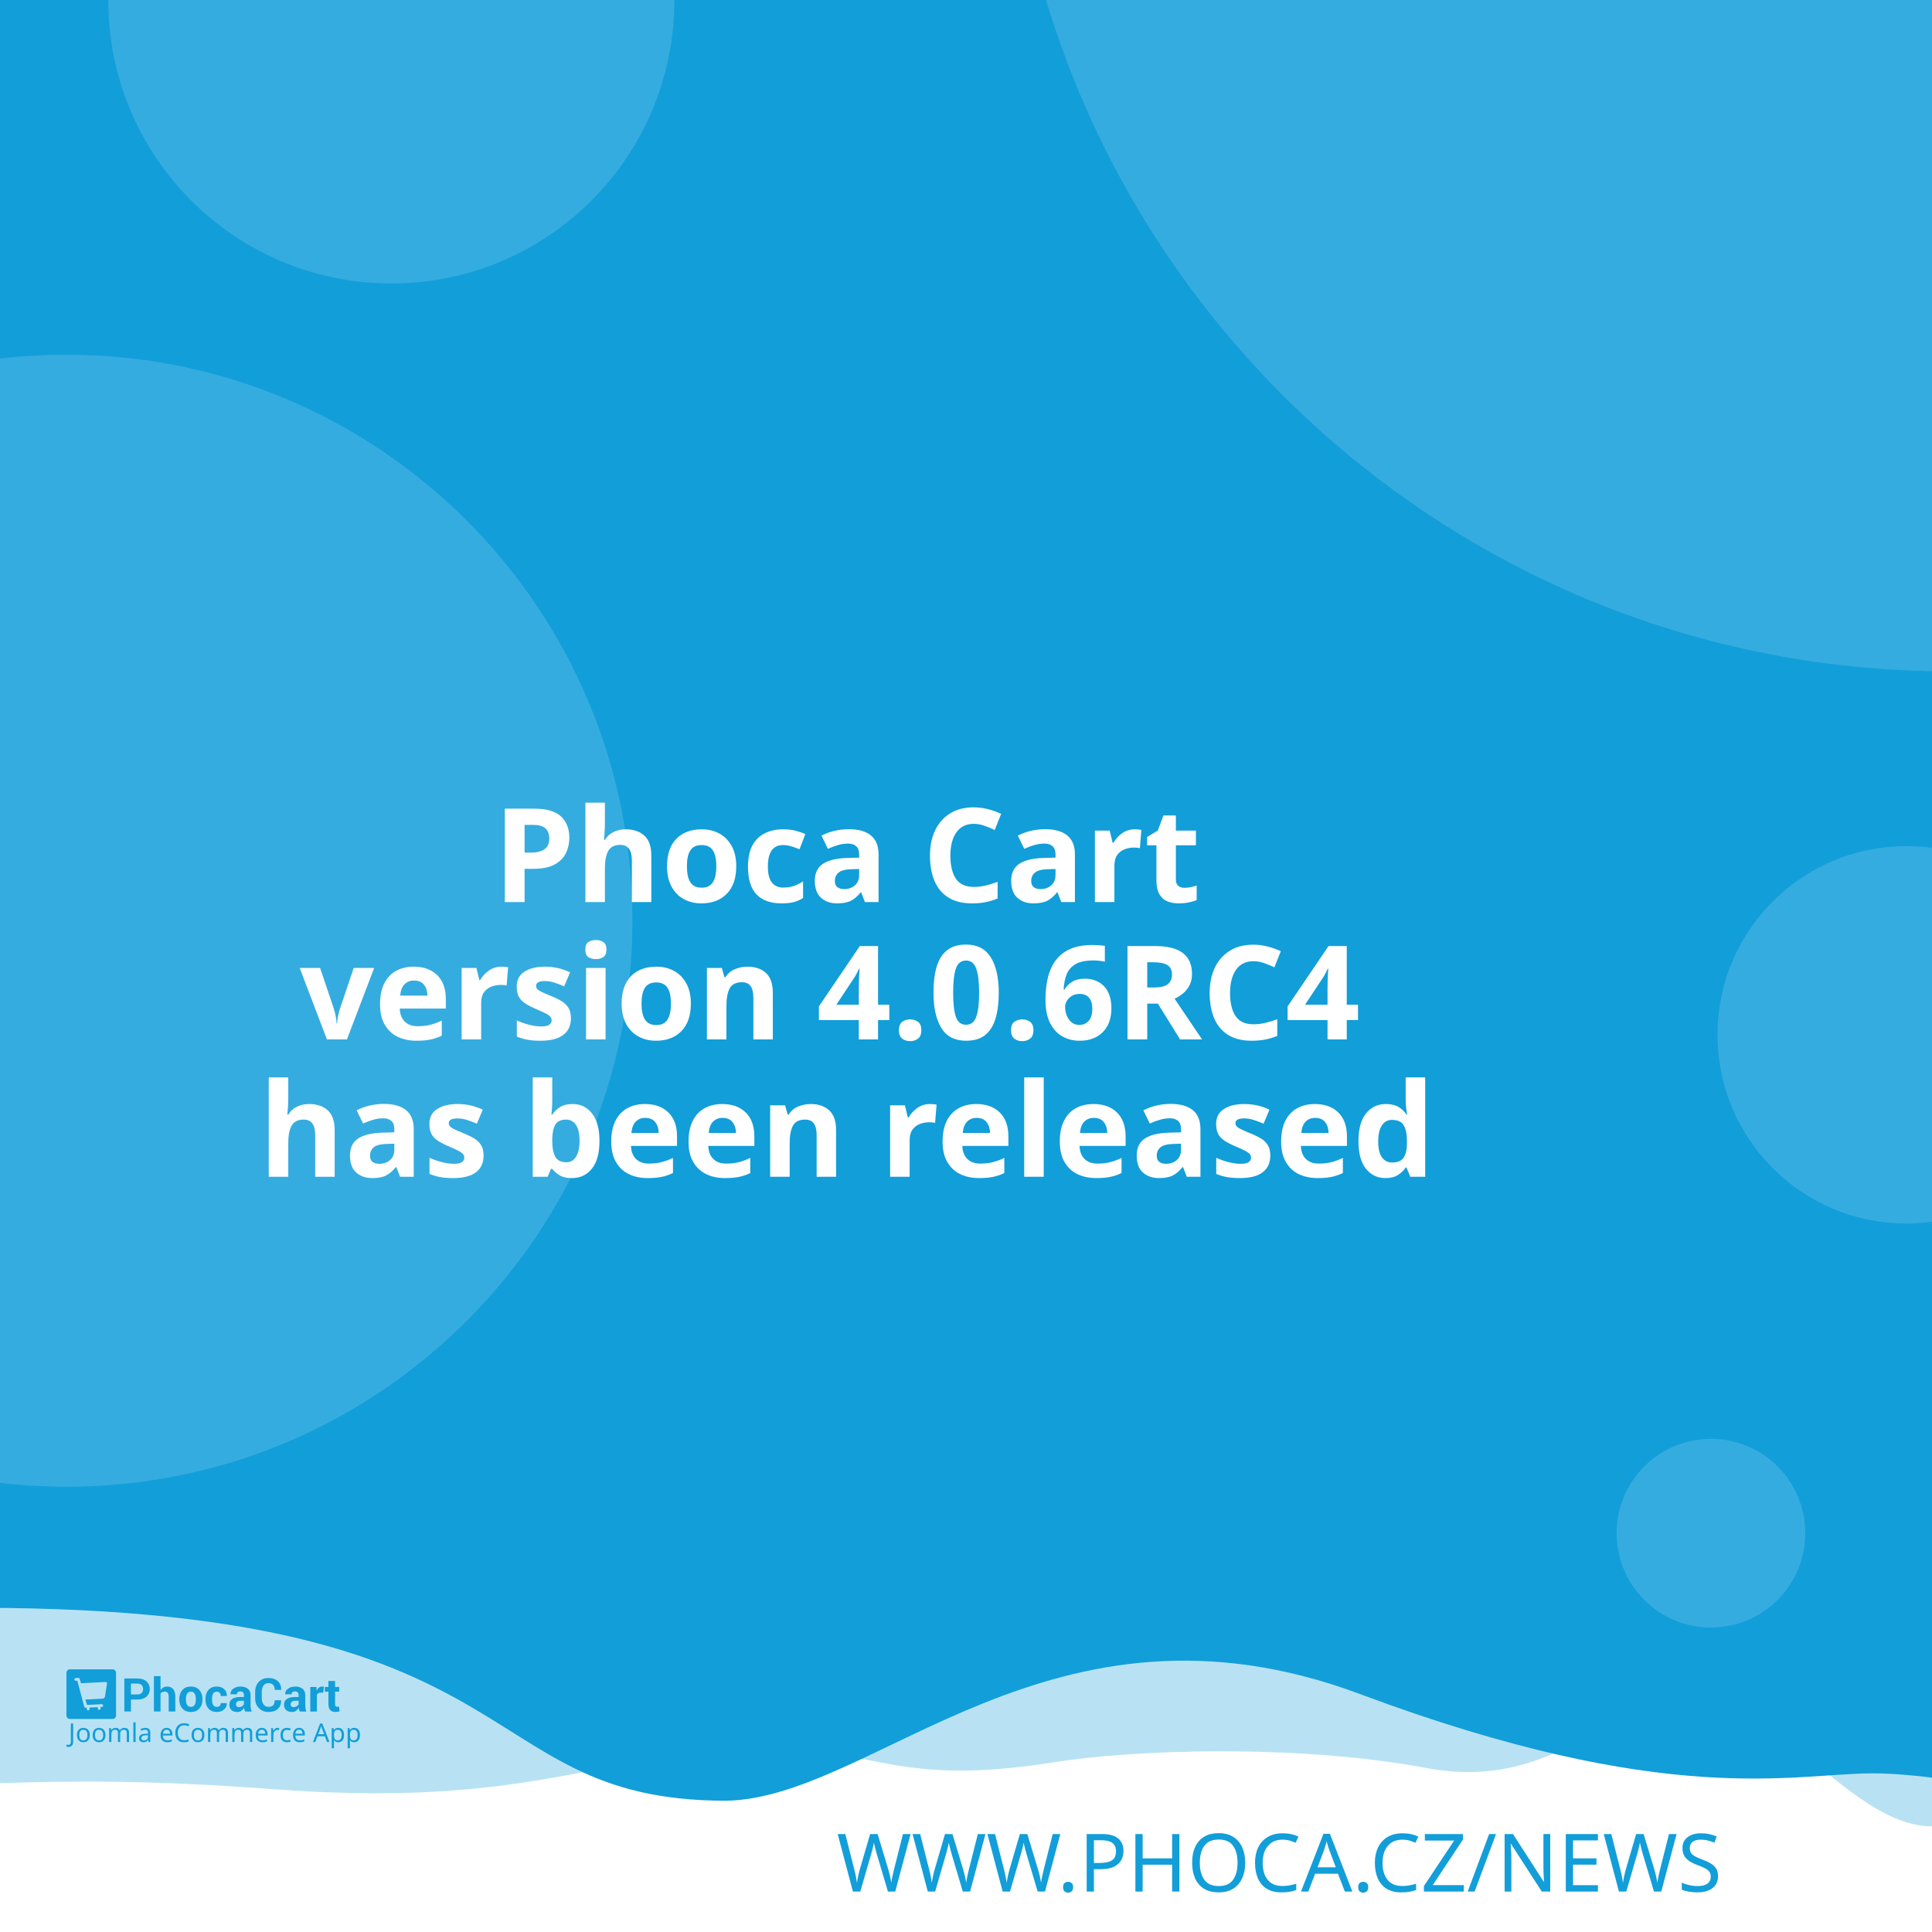
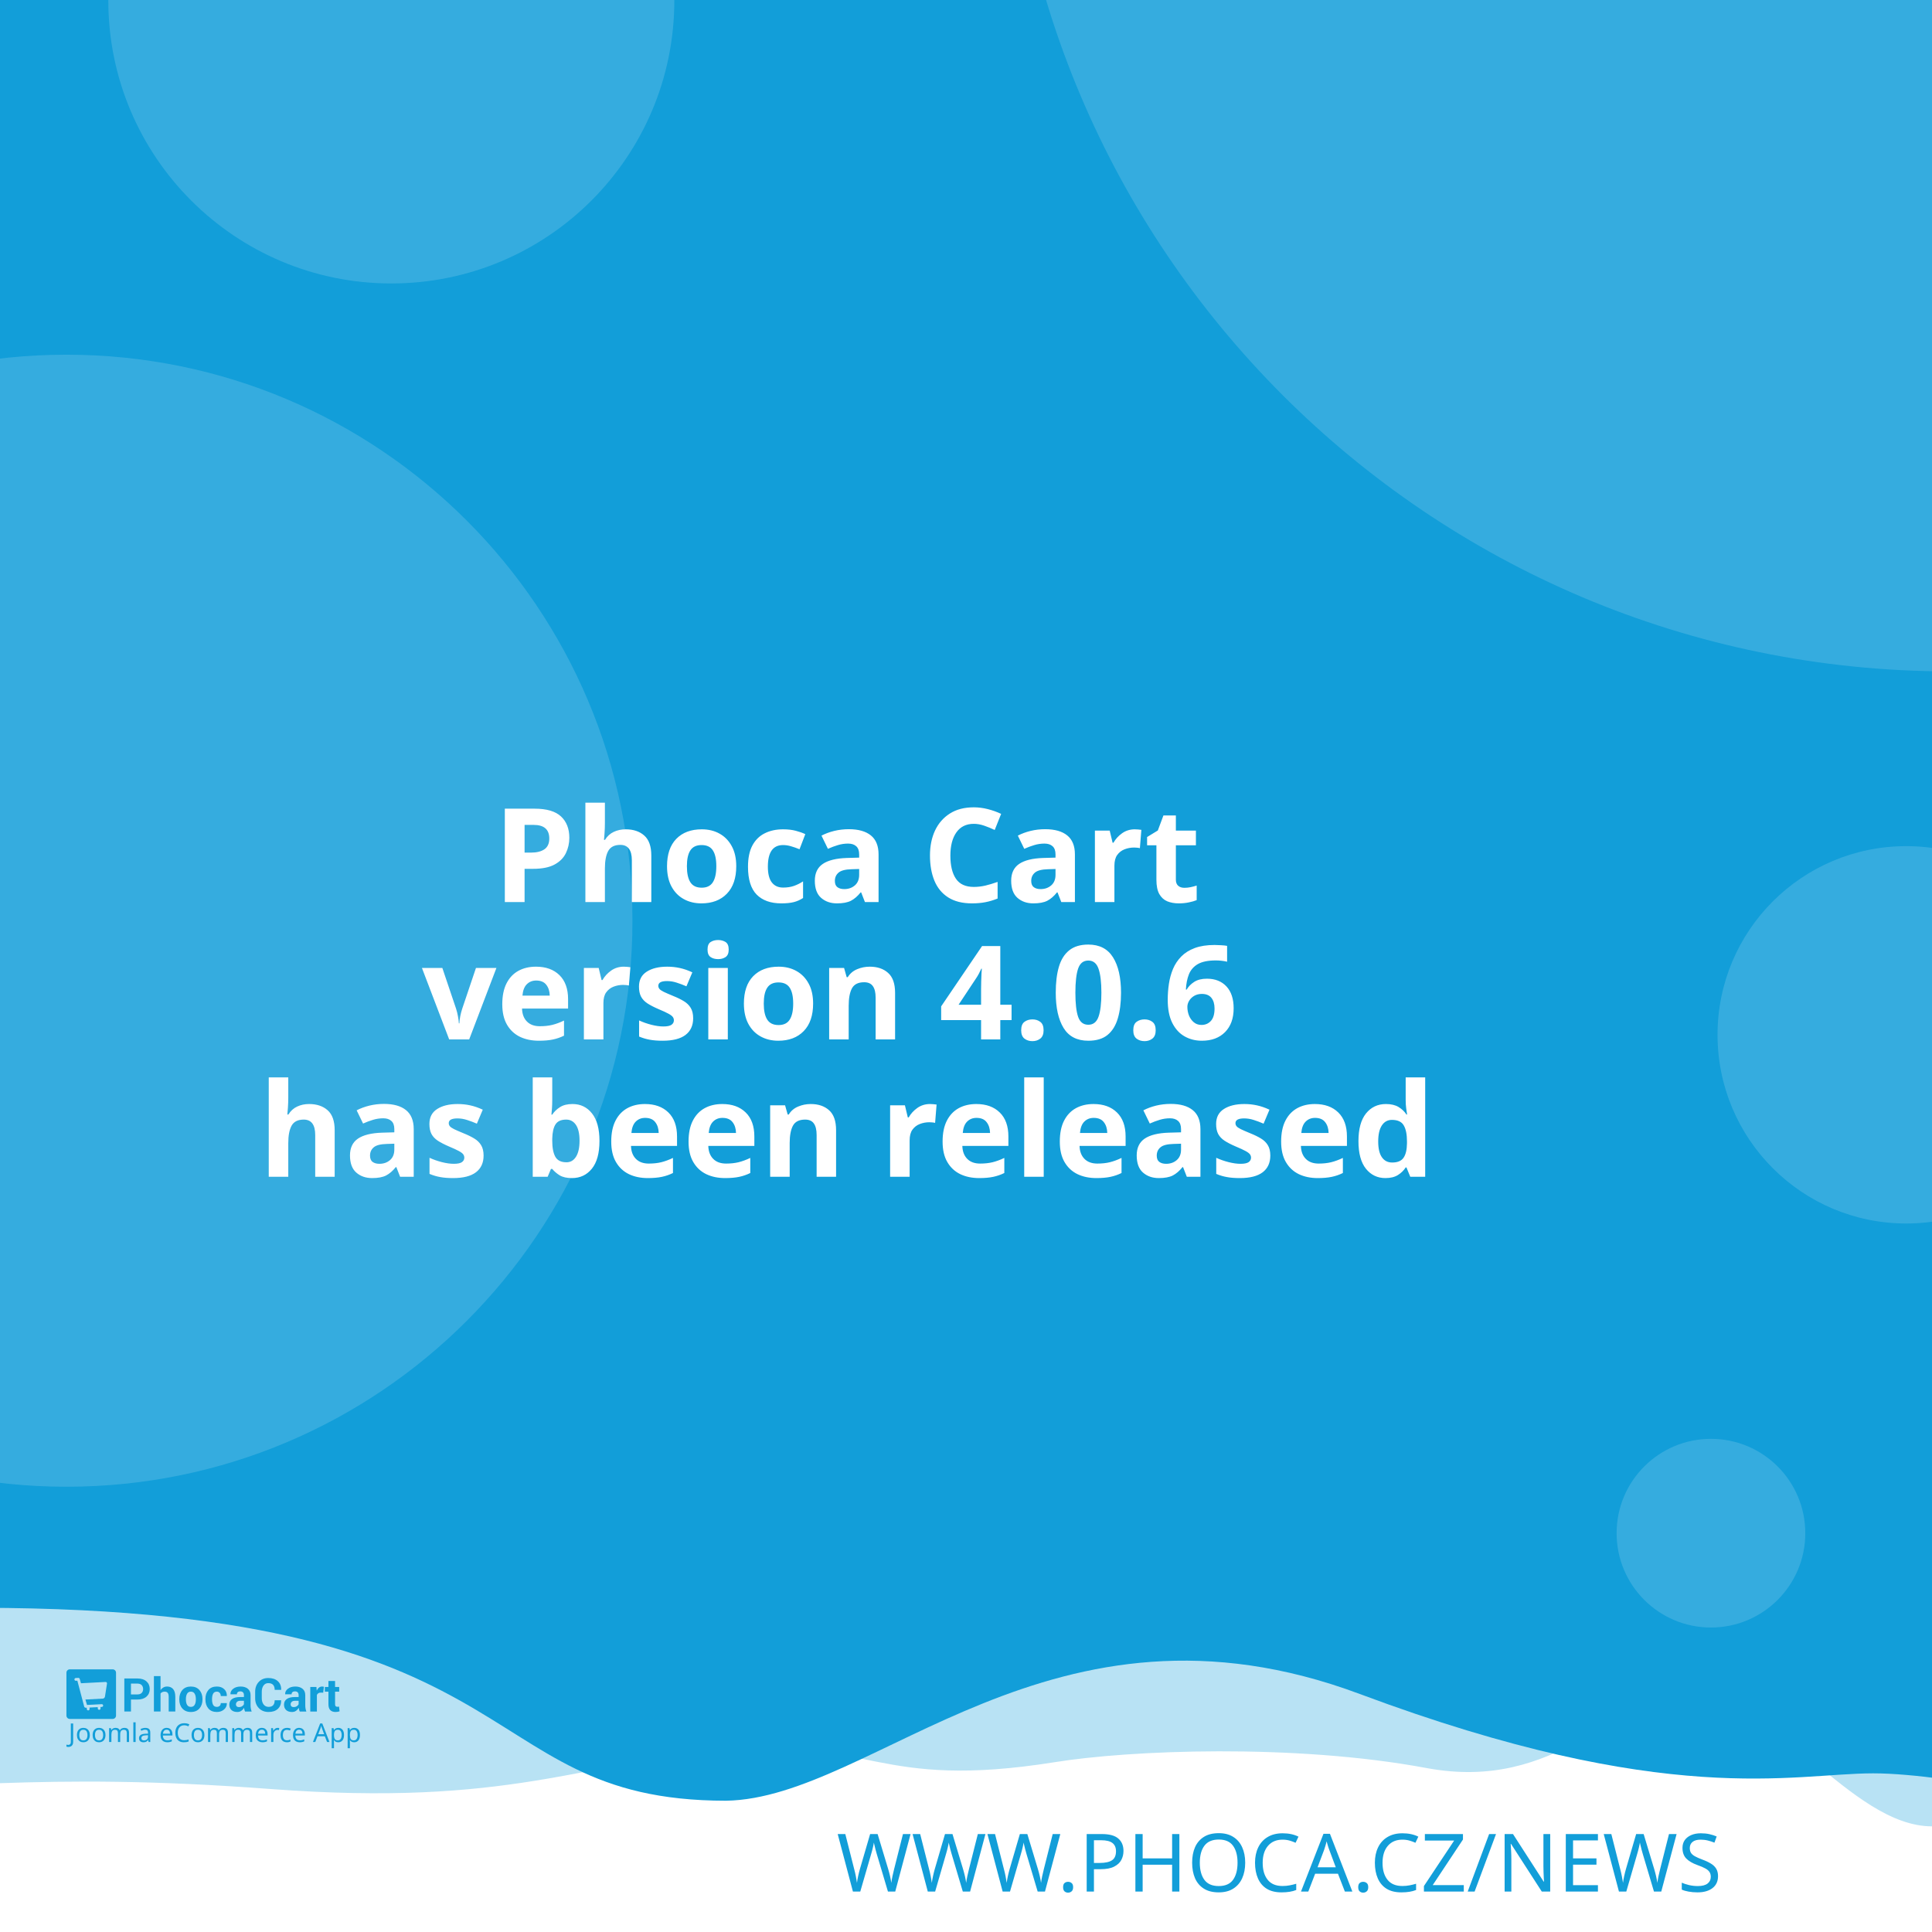
<svg xmlns="http://www.w3.org/2000/svg" width="512" height="512" viewBox="0 0 512 512" version="1.1" id="svg5">
  <defs id="defs2" />
  <g id="layer1">
    <path d="m -288.549,96.962 a 6.384,6.384 0 0 0 -6.384,6.384 v 81.087 a 6.384,6.384 0 0 0 6.384,6.384 h 81.083 a 6.384,6.384 0 0 0 6.384,-6.384 v -81.087 a 6.384,6.384 0 0 0 -6.384,-6.384 z m 16.084,16.188 c 0.591,-0.033 1.134,0.125 1.642,0.482 0.508,0.359 0.842,0.809 1.006,1.355 l 2.415,8.308 46.517,-2.44 c 0.829,-0.043 1.521,0.245 2.074,0.86 0.55,0.606 0.769,1.334 0.636,2.174 l -3.898,24.937 c -0.138,0.736 -0.57,1.497 -1.288,2.273 -0.719,0.787 -1.656,1.211 -2.797,1.272 l -32.861,1.721 3.038,10.253 27.775,-1.455 c 0.726,-0.04 1.351,0.178 1.887,0.648 0.523,0.483 0.803,1.086 0.844,1.812 0.038,0.726 -0.178,1.352 -0.648,1.887 -0.483,0.525 -1.086,0.806 -1.812,0.844 l -2.597,0.137 0.137,2.593 c 0.038,0.729 -0.178,1.356 -0.661,1.879 -0.472,0.535 -1.071,0.819 -1.8,0.856 -0.726,0.038 -1.353,-0.178 -1.879,-0.661 -0.535,-0.472 -0.814,-1.073 -0.852,-1.8 l -0.137,-2.593 -15.573,0.81 0.133,2.597 c 0.038,0.729 -0.176,1.356 -0.648,1.879 -0.483,0.535 -1.086,0.818 -1.812,0.856 -0.726,0.04 -1.352,-0.178 -1.887,-0.661 -0.525,-0.472 -0.806,-1.073 -0.844,-1.8 l -0.137,-2.597 -1.608,0.083 c -0.623,0.033 -1.193,-0.112 -1.721,-0.428 -0.515,-0.317 -0.883,-0.632 -1.11,-0.931 l -0.287,-0.507 -13.05,-49.343 -2.805,0.146 c -0.696,0.038 -1.312,-0.181 -1.858,-0.661 -0.545,-0.472 -0.835,-1.069 -0.873,-1.795 -0.038,-0.729 0.186,-1.353 0.682,-1.879 0.493,-0.535 1.083,-0.818 1.779,-0.856 z" style="fill:#ffffff;stroke-width:1;paint-order:stroke fill markers" id="path400" />
    <rect style="opacity:1;fill:#ffffff;stroke-width:5;stroke-linejoin:round;paint-order:stroke fill markers" id="rect723" width="512" height="512" x="0" y="0" />
    <path id="rect4460" style="opacity:0.3;fill:#129ed9;fill-opacity:1;stroke-width:5;stroke-linejoin:round;paint-order:stroke fill markers" d="M -256,4 H 768 v 480 c 0,0 -42.667,-10 -64,-10 -21.333,0 -42.408,10 -64,10 -21.592,0 -42.667,-10 -64,-10 -21.333,0 -42.408,10 -64,10 -21.592,0 -41.887,-34.701 -63.221,-34.701 -21.333,0 -35.645,25.795 -70.761,19.246 -35.116,-6.549 -78.862,-4.741 -98.515,-1.547 -47.289,7.533 -49.247,-6.724 -87.369,-3.311 -38.122,3.413 -56.921,15.193 -120.307,10.429 -63.387,-4.764 -84.091,0.698 -135.827,-0.116 -21.333,0 -42.408,10 -64,10 -21.592,0 -42.667,-10 -64,-10 -21.333,0 -64,10 -64,10 z" />
    <path id="rect4460-5" style="fill:#129ed9;fill-opacity:1;stroke-width:5;stroke-linejoin:round;paint-order:stroke fill markers" d="M -316,4.9999998e-7 H 708 V 480 c 0,0 -42.667,-10 -64,-10 -21.333,0 -42.408,10 -64,10 -21.592,0 -62.256,-10.048 -83.59,-10.048 -21.333,0 -54.449,9.448 -136.059,-21.03 -81.61,-30.478 -128.583,27.669 -167.971,28.291 -70.795,-0.042 -47.303,-54.288 -212.561,-50.983 C -185.439,429.534 -38.408,480 -60,480 c -21.592,0 -42.667,-10 -64,-10 -21.333,0 -42.408,10 -64,10 -21.592,0 -42.667,-10 -64,-10 -21.333,0 -64,10 -64,10 z" />
    <text xml:space="preserve" style="font-style:normal;font-weight:normal;font-size:21.333px;line-height:1.25;font-family:sans-serif;fill:#129ed9;fill-opacity:1;stroke:none" x="484.042" y="501.277" id="text2910-3-7">
      <tspan id="tspan2908-6-5" x="484.042" y="501.277" style="font-style:normal;font-variant:normal;font-weight:300;font-stretch:normal;font-size:21.333px;font-family:Montserrat;-inkscape-font-specification:'Montserrat Light';text-align:end;text-anchor:end;fill:#129ed9;fill-opacity:1">WWW.PHOCA.CZ/NEWS</tspan>
    </text>
    <text xml:space="preserve" style="font-style:normal;font-variant:normal;font-weight:600;font-stretch:normal;font-size:34.667px;line-height:1.05;font-family:Rubik;-inkscape-font-specification:'Rubik Semi-Bold';fill:#ffffff;fill-opacity:1;stroke:none" x="256" y="165" id="text11252">
      <tspan x="256" y="165" id="tspan403" style="text-align:center;text-anchor:middle" />
      <tspan x="256" y="202.659" style="font-size:34.667px;text-align:center;text-anchor:middle" id="tspan442" />
      <tspan x="256" y="239.059" style="font-size:34.667px;text-align:center;text-anchor:middle" id="tspan444">Phoca Cart</tspan>
-       <tspan x="256" y="275.459" id="tspan1992" style="font-size:34.667px;text-align:center;text-anchor:middle">version 4.0.6RC4
+       <tspan x="256" y="275.459" id="tspan1992" style="font-size:34.667px;text-align:center;text-anchor:middle">version 4.0.6
</tspan>
      <tspan x="256" y="311.859" id="tspan2906" style="font-size:34.667px;text-align:center;text-anchor:middle">has been released</tspan>
      <tspan x="256" y="348.259" id="tspan1994" style="font-size:34.667px" />
    </text>
    <circle style="opacity:0.15;fill:#ffffff;fill-opacity:1;stroke-width:5;stroke-linejoin:round;paint-order:stroke fill markers" id="path8376" cx="516.67" cy="-72.081" r="250" />
    <circle style="opacity:0.15;fill:#ffffff;fill-opacity:1;stroke-width:5;stroke-linejoin:round;paint-order:stroke fill markers" id="path8376-9" cx="17.604" cy="244" r="150" />
    <circle style="opacity:0.15;fill:#ffffff;fill-opacity:1;stroke-width:5;stroke-linejoin:round;paint-order:stroke fill markers" id="path8376-6" cx="103.704" cy="0.117" r="75" />
    <circle style="opacity:0.15;fill:#ffffff;fill-opacity:1;stroke-width:5;stroke-linejoin:round;paint-order:stroke fill markers" id="path8376-6-2" cx="505.168" cy="274.238" r="50" />
    <g id="g8950" transform="matrix(0.298069,0,0,0.298069,107.3348,335.2596)" style="fill:#129ed9;fill-opacity:1;stroke-width:3.355">
      <g id="g895" transform="translate(-301.0409,359.4151)" style="fill:#129ed9;fill-opacity:1;stroke-width:3.355">
        <g transform="matrix(1.3333,0,0,-1.3333,-75.59,850.15)" fill="#ffffff" image-rendering="optimizeQuality" id="g280" style="clip-rule:evenodd;fill:#129ed9;fill-opacity:1;stroke-width:8.934;shape-rendering:geometricPrecision">
          <path d="m 99.728,617.49 v -7.994 h -4.423 v 22.031 h 8.784 c 2.532,0 4.527,-0.646 5.979,-1.937 1.452,-1.291 2.181,-2.99 2.181,-5.097 0,-2.107 -0.729,-3.801 -2.181,-5.082 -1.452,-1.281 -3.446,-1.921 -5.979,-1.921 z m 0,3.408 h 4.361 c 1.23,0 2.165,0.336 2.801,1.002 0.635,0.671 0.951,1.523 0.951,2.561 0,1.059 -0.315,1.932 -0.946,2.623 -0.63,0.687 -1.566,1.033 -2.806,1.033 H 99.728 Z" id="path262" style="fill:#129ed9;fill-opacity:1;stroke-width:3.355" />
          <path d="m 119.45,623.79 c 0.517,0.749 1.147,1.327 1.891,1.746 0.749,0.418 1.576,0.63 2.485,0.63 1.705,0 3.043,-0.568 4.02,-1.704 0.971,-1.131 1.457,-2.887 1.457,-5.252 v -9.714 h -4.418 v 9.76 c 0,1.276 -0.227,2.174 -0.677,2.706 -0.445,0.532 -1.116,0.795 -2.005,0.795 -0.605,0 -1.137,-0.108 -1.602,-0.325 -0.465,-0.217 -0.847,-0.522 -1.152,-0.919 v -12.017 h -4.418 v 23.611 h 4.418 z" id="path264" style="fill:#129ed9;fill-opacity:1;stroke-width:3.355" />
          <path d="m 131.96,617.83 c 0,2.438 0.682,4.436 2.046,5.996 1.359,1.554 3.25,2.334 5.663,2.334 2.418,0 4.315,-0.774 5.689,-2.329 1.375,-1.549 2.062,-3.553 2.062,-6.001 v -0.32 c 0,-2.458 -0.687,-4.462 -2.051,-6.011 -1.369,-1.544 -3.261,-2.319 -5.674,-2.319 -2.418,0 -4.315,0.775 -5.684,2.319 -1.364,1.549 -2.051,3.553 -2.051,6.011 z m 4.408,-0.31 c 0,-1.487 0.264,-2.68 0.785,-3.584 0.527,-0.899 1.375,-1.348 2.542,-1.348 1.142,0 1.979,0.454 2.506,1.358 0.532,0.904 0.796,2.097 0.796,3.574 v 0.315 c 0,1.446 -0.269,2.629 -0.801,3.542 -0.537,0.914 -1.38,1.374 -2.527,1.374 -1.142,0 -1.979,-0.46 -2.506,-1.379 -0.532,-0.919 -0.796,-2.102 -0.796,-3.537 z" id="path266" style="fill:#129ed9;fill-opacity:1;stroke-width:3.355" />
          <path d="m 157.01,612.59 c 0.79,0 1.421,0.227 1.891,0.682 0.475,0.454 0.713,1.064 0.713,1.828 h 4.015 l 0.041,-0.093 c 0.041,-1.653 -0.579,-3.037 -1.871,-4.152 -1.287,-1.116 -2.883,-1.673 -4.79,-1.673 -2.439,0 -4.325,0.769 -5.648,2.314 -1.318,1.544 -1.979,3.522 -1.979,5.944 v 0.449 c 0,2.412 0.656,4.395 1.974,5.944 1.317,1.554 3.198,2.329 5.638,2.329 2.02,0 3.648,-0.573 4.883,-1.725 1.235,-1.151 1.835,-2.664 1.793,-4.539 l -0.031,-0.088 h -4.026 c 0,0.842 -0.233,1.544 -0.698,2.107 -0.46,0.558 -1.101,0.837 -1.922,0.837 -1.168,0 -1.995,-0.454 -2.475,-1.358 -0.476,-0.904 -0.718,-2.071 -0.718,-3.496 v -0.454 c 0,-1.456 0.243,-2.628 0.718,-3.522 0.48,-0.888 1.312,-1.332 2.491,-1.332" id="path268" style="fill:#129ed9;fill-opacity:1;stroke-width:3.355" />
          <path d="m 175.8,609.49 c -0.165,0.372 -0.305,0.764 -0.419,1.183 -0.119,0.413 -0.202,0.837 -0.248,1.27 -0.455,-0.8 -1.054,-1.456 -1.798,-1.978 -0.739,-0.521 -1.628,-0.785 -2.656,-0.785 -1.715,0 -3.038,0.439 -3.963,1.322 -0.93,0.883 -1.395,2.086 -1.395,3.604 0,1.606 0.62,2.845 1.855,3.729 1.235,0.883 3.038,1.322 5.41,1.322 h 2.47 v 1.301 c 0,0.785 -0.207,1.394 -0.62,1.828 -0.413,0.434 -1.023,0.651 -1.834,0.651 -0.713,0 -1.266,-0.175 -1.653,-0.522 -0.393,-0.346 -0.584,-0.826 -0.584,-1.446 l -4.268,0.016 -0.016,0.093 c -0.072,1.379 0.527,2.572 1.798,3.579 1.271,1.002 2.946,1.503 5.013,1.503 1.958,0 3.545,-0.496 4.769,-1.492 1.22,-0.992 1.829,-2.406 1.829,-4.24 v -6.76 c 0,-0.769 0.062,-1.492 0.176,-2.164 0.119,-0.676 0.299,-1.348 0.553,-2.014 z m -4.046,2.943 c 0.78,0 1.468,0.191 2.077,0.574 0.605,0.382 1.013,0.826 1.225,1.332 v 2.308 h -2.47 c -0.935,0 -1.648,-0.232 -2.134,-0.702 -0.481,-0.47 -0.724,-1.033 -0.724,-1.699 0,-0.542 0.181,-0.981 0.542,-1.312 0.367,-0.336 0.858,-0.501 1.483,-0.501" id="path270" style="fill:#129ed9;fill-opacity:1;stroke-width:3.355" />
          <path d="m 199.84,617.01 0.031,-0.088 c 0.041,-2.37 -0.682,-4.25 -2.17,-5.645 -1.488,-1.394 -3.555,-2.091 -6.201,-2.091 -2.656,0 -4.811,0.852 -6.464,2.556 -1.653,1.704 -2.486,3.894 -2.486,6.579 v 4.369 c 0,2.67 0.812,4.86 2.424,6.574 1.617,1.715 3.715,2.572 6.299,2.572 2.723,0 4.852,-0.697 6.386,-2.097 1.535,-1.399 2.284,-3.305 2.243,-5.717 l -0.031,-0.088 h -4.299 c 0,1.451 -0.346,2.561 -1.044,3.336 -0.698,0.769 -1.783,1.157 -3.255,1.157 -1.323,0 -2.372,-0.537 -3.147,-1.606 -0.78,-1.074 -1.168,-2.438 -1.168,-4.1 v -4.39 c 0,-1.683 0.408,-3.057 1.225,-4.131 0.822,-1.069 1.922,-1.606 3.317,-1.606 1.38,0 2.403,0.372 3.064,1.11 0.661,0.744 0.992,1.844 0.992,3.305 z" id="path272" style="fill:#129ed9;fill-opacity:1;stroke-width:3.355" />
          <path d="m 212.27,609.49 c -0.165,0.372 -0.305,0.764 -0.419,1.183 -0.119,0.413 -0.202,0.837 -0.248,1.27 -0.455,-0.8 -1.054,-1.456 -1.798,-1.978 -0.739,-0.521 -1.628,-0.785 -2.656,-0.785 -1.716,0 -3.038,0.439 -3.963,1.322 -0.93,0.883 -1.395,2.086 -1.395,3.604 0,1.606 0.62,2.845 1.855,3.729 1.235,0.883 3.039,1.322 5.41,1.322 h 2.47 v 1.301 c 0,0.785 -0.207,1.394 -0.62,1.828 -0.413,0.434 -1.023,0.651 -1.834,0.651 -0.713,0 -1.266,-0.175 -1.654,-0.522 -0.393,-0.346 -0.584,-0.826 -0.584,-1.446 l -4.268,0.016 -0.016,0.093 c -0.072,1.379 0.527,2.572 1.798,3.579 1.271,1.002 2.945,1.503 5.013,1.503 1.958,0 3.545,-0.496 4.769,-1.492 1.22,-0.992 1.829,-2.406 1.829,-4.24 v -6.76 c 0,-0.769 0.062,-1.492 0.176,-2.164 0.119,-0.676 0.3,-1.348 0.553,-2.014 z m -4.046,2.943 c 0.78,0 1.468,0.191 2.077,0.574 0.605,0.382 1.013,0.826 1.224,1.332 v 2.308 h -2.47 c -0.935,0 -1.649,-0.232 -2.134,-0.702 -0.481,-0.47 -0.723,-1.033 -0.723,-1.699 0,-0.542 0.181,-0.981 0.542,-1.312 0.367,-0.336 0.858,-0.501 1.483,-0.501" id="path274" style="fill:#129ed9;fill-opacity:1;stroke-width:3.355" />
          <path d="m 227.92,622.06 -1.617,0.046 c -0.656,0 -1.199,-0.134 -1.623,-0.408 -0.423,-0.274 -0.744,-0.656 -0.966,-1.152 v -11.052 h -4.408 v 16.36 h 4.103 l 0.196,-2.422 c 0.382,0.857 0.883,1.528 1.494,2.009 0.61,0.48 1.312,0.723 2.108,0.723 0.223,0 0.429,-0.015 0.615,-0.052 0.186,-0.036 0.377,-0.077 0.568,-0.129 z" id="path276" style="fill:#129ed9;fill-opacity:1;stroke-width:3.355" />
          <path d="m 235.83,629.86 v -4.007 h 2.754 v -3.099 H 235.83 v -8.33 c 0,-0.635 0.129,-1.09 0.393,-1.363 0.263,-0.274 0.615,-0.408 1.059,-0.408 0.232,0 0.434,0.01 0.599,0.036 0.166,0.026 0.362,0.072 0.579,0.129 l 0.383,-3.181 c -0.445,-0.155 -0.878,-0.268 -1.302,-0.341 -0.424,-0.078 -0.884,-0.114 -1.38,-0.114 -1.524,0 -2.697,0.418 -3.519,1.255 -0.822,0.837 -1.235,2.159 -1.235,3.977 v 8.34 h -2.392 v 3.099 h 2.392 v 4.007 z" id="path278" style="fill:#129ed9;fill-opacity:1;stroke-width:3.355" />
        </g>
        <g fill="#ffffff" fill-rule="evenodd" image-rendering="optimizeQuality" stroke-width="1.934" aria-label="Joomla eCommerce App" id="g318" style="clip-rule:evenodd;fill:#129ed9;fill-opacity:1;shape-rendering:geometricPrecision">
          <path d="M 1.704,69 Q 1.151,69 0.736,68.908 0.321,68.839 -0.002,68.7 v -1.752 q 0.369,0.092 0.784,0.161 0.415,0.069 0.876,0.069 0.576,0 1.083,-0.231 0.53,-0.231 0.853,-0.807 0.323,-0.576 0.323,-1.614 v -16.368 h 2.075 v 16.206 q 0,2.374 -1.176,3.504 -1.176,1.13 -3.112,1.13 z" id="path282" style="fill:#129ed9;fill-opacity:1;stroke-width:1.934" />
          <path d="m 20.792,58.419 q 0,3.066 -1.568,4.749 -1.545,1.683 -4.196,1.683 -1.637,0 -2.928,-0.738 -1.268,-0.761 -2.006,-2.19 -0.738,-1.452 -0.738,-3.504 0,-3.066 1.545,-4.726 1.545,-1.66 4.196,-1.66 1.683,0 2.951,0.761 1.291,0.738 2.006,2.167 0.738,1.406 0.738,3.458 z m -9.336,0 q 0,2.19 0.853,3.481 0.876,1.268 2.766,1.268 1.867,0 2.743,-1.268 0.876,-1.291 0.876,-3.481 0,-2.19 -0.876,-3.435 -0.876,-1.245 -2.766,-1.245 -1.89,0 -2.743,1.245 -0.853,1.245 -0.853,3.435 z" id="path284" style="fill:#129ed9;fill-opacity:1;stroke-width:1.934" />
          <path d="m 34.739,58.419 q 0,3.066 -1.568,4.749 -1.545,1.683 -4.196,1.683 -1.637,0 -2.928,-0.738 -1.268,-0.761 -2.006,-2.19 -0.738,-1.452 -0.738,-3.504 0,-3.066 1.545,-4.726 1.545,-1.66 4.196,-1.66 1.683,0 2.951,0.761 1.291,0.738 2.006,2.167 0.738,1.406 0.738,3.458 z m -9.336,0 q 0,2.19 0.853,3.481 0.876,1.268 2.766,1.268 1.867,0 2.743,-1.268 0.876,-1.291 0.876,-3.481 0,-2.19 -0.876,-3.435 -0.876,-1.245 -2.766,-1.245 -1.89,0 -2.743,1.245 -0.853,1.245 -0.853,3.435 z" id="path286" style="fill:#129ed9;fill-opacity:1;stroke-width:1.934" />
          <path d="m 51.499,52.033 q 2.098,0 3.135,1.083 1.037,1.06 1.037,3.458 V 64.62 H 53.666 v -7.953 q 0,-2.928 -2.513,-2.928 -1.798,0 -2.582,1.037 -0.761,1.037 -0.761,3.02 V 64.62 h -2.006 v -7.953 q 0,-2.928 -2.536,-2.928 -1.867,0 -2.582,1.153 -0.715,1.153 -0.715,3.32 v 6.409 h -2.029 v -12.356 h 1.637 l 0.3,1.683 h 0.115 q 0.576,-0.968 1.545,-1.429 0.991,-0.484 2.098,-0.484 2.905,0 3.781,2.075 h 0.115 q 0.622,-1.06 1.683,-1.568 1.083,-0.507 2.282,-0.507 z" id="path288" style="fill:#129ed9;fill-opacity:1;stroke-width:1.934" />
          <path d="M 61.527,64.62 H 59.498 V 47.1 h 2.029 z" id="path290" style="fill:#129ed9;fill-opacity:1;stroke-width:1.934" />
          <path d="m 70.126,52.056 q 2.259,0 3.343,0.991 1.083,0.991 1.083,3.158 v 8.414 h -1.475 l -0.392,-1.752 h -0.092 q -0.807,1.014 -1.706,1.498 -0.876,0.484 -2.444,0.484 -1.683,0 -2.789,-0.876 -1.107,-0.899 -1.107,-2.789 0,-1.844 1.452,-2.836 1.452,-1.014 4.472,-1.107 l 2.098,-0.069 v -0.738 q 0,-1.545 -0.669,-2.144 -0.669,-0.599 -1.89,-0.599 -0.968,0 -1.844,0.3 -0.876,0.277 -1.637,0.645 l -0.622,-1.522 q 0.807,-0.438 1.913,-0.738 1.107,-0.323 2.305,-0.323 z m 0.599,6.593 q -2.305,0.092 -3.204,0.738 -0.876,0.645 -0.876,1.821 0,1.037 0.622,1.522 0.645,0.484 1.637,0.484 1.568,0 2.605,-0.853 1.037,-0.876 1.037,-2.674 v -1.107 z" id="path292" style="fill:#129ed9;fill-opacity:1;stroke-width:1.934" />
          <path d="m 89.144,52.033 q 1.591,0 2.72,0.692 1.153,0.692 1.752,1.96 0.622,1.245 0.622,2.928 v 1.222 h -8.46 q 0.046,2.098 1.06,3.204 1.037,1.083 2.882,1.083 1.176,0 2.075,-0.207 0.922,-0.231 1.89,-0.645 v 1.775 q -0.945,0.415 -1.867,0.599 -0.922,0.207 -2.19,0.207 -1.752,0 -3.112,-0.715 -1.337,-0.715 -2.098,-2.121 -0.738,-1.429 -0.738,-3.481 0,-2.029 0.669,-3.481 0.692,-1.452 1.913,-2.236 1.245,-0.784 2.882,-0.784 z m -0.023,1.66 q -1.452,0 -2.305,0.945 -0.83,0.922 -0.991,2.582 h 6.293 q -0.023,-1.568 -0.738,-2.536 -0.715,-0.991 -2.259,-0.991 z" id="path294" style="fill:#129ed9;fill-opacity:1;stroke-width:1.934" />
          <path d="m 104.71,49.751 q -2.651,0 -4.173,1.775 -1.522,1.775 -1.522,4.864 0,3.066 1.406,4.864 1.429,1.775 4.265,1.775 1.083,0 2.052,-0.184 0.968,-0.184 1.89,-0.461 v 1.798 q -0.922,0.346 -1.913,0.507 -0.968,0.161 -2.328,0.161 -2.513,0 -4.196,-1.037 -1.683,-1.037 -2.536,-2.951 -0.83,-1.913 -0.83,-4.495 0,-2.49 0.899,-4.38 0.922,-1.913 2.697,-2.974 1.775,-1.083 4.311,-1.083 2.605,0 4.541,0.968 l -0.83,1.752 q -0.761,-0.346 -1.706,-0.622 -0.922,-0.277 -2.029,-0.277 z" id="path296" style="fill:#129ed9;fill-opacity:1;stroke-width:1.934" />
          <path d="m 122.69,58.419 q 0,3.066 -1.568,4.749 -1.545,1.683 -4.196,1.683 -1.637,0 -2.928,-0.738 -1.268,-0.761 -2.006,-2.19 -0.738,-1.452 -0.738,-3.504 0,-3.066 1.545,-4.726 1.545,-1.66 4.196,-1.66 1.683,0 2.951,0.761 1.291,0.738 2.006,2.167 0.738,1.406 0.738,3.458 z m -9.336,0 q 0,2.19 0.853,3.481 0.876,1.268 2.766,1.268 1.867,0 2.743,-1.268 0.876,-1.291 0.876,-3.481 0,-2.19 -0.876,-3.435 -0.876,-1.245 -2.766,-1.245 -1.89,0 -2.743,1.245 -0.853,1.245 -0.853,3.435 z" id="path298" style="fill:#129ed9;fill-opacity:1;stroke-width:1.934" />
          <path d="m 139.45,52.033 q 2.098,0 3.135,1.083 1.037,1.06 1.037,3.458 V 64.62 h -2.006 v -7.953 q 0,-2.928 -2.513,-2.928 -1.798,0 -2.582,1.037 -0.761,1.037 -0.761,3.02 V 64.62 h -2.006 v -7.953 q 0,-2.928 -2.536,-2.928 -1.867,0 -2.582,1.153 -0.715,1.153 -0.715,3.32 v 6.409 h -2.029 v -12.356 h 1.637 l 0.3,1.683 h 0.115 q 0.576,-0.968 1.545,-1.429 0.991,-0.484 2.098,-0.484 2.905,0 3.781,2.075 h 0.115 q 0.622,-1.06 1.683,-1.568 1.083,-0.507 2.282,-0.507 z" id="path300" style="fill:#129ed9;fill-opacity:1;stroke-width:1.934" />
          <path d="m 161,52.033 q 2.098,0 3.135,1.083 1.037,1.06 1.037,3.458 V 64.62 h -2.006 v -7.953 q 0,-2.928 -2.513,-2.928 -1.798,0 -2.582,1.037 -0.761,1.037 -0.761,3.02 V 64.62 h -2.006 v -7.953 q 0,-2.928 -2.536,-2.928 -1.867,0 -2.582,1.153 -0.715,1.153 -0.715,3.32 v 6.409 h -2.029 v -12.356 h 1.637 l 0.3,1.683 h 0.115 q 0.576,-0.968 1.545,-1.429 0.991,-0.484 2.098,-0.484 2.905,0 3.781,2.075 h 0.115 q 0.622,-1.06 1.683,-1.568 1.083,-0.507 2.282,-0.507 z" id="path302" style="fill:#129ed9;fill-opacity:1;stroke-width:1.934" />
          <path d="m 173.77,52.033 q 1.591,0 2.72,0.692 1.153,0.692 1.752,1.96 0.622,1.245 0.622,2.928 v 1.222 h -8.46 q 0.046,2.098 1.06,3.204 1.037,1.083 2.882,1.083 1.176,0 2.075,-0.207 0.922,-0.231 1.89,-0.645 v 1.775 q -0.945,0.415 -1.867,0.599 -0.922,0.207 -2.19,0.207 -1.752,0 -3.112,-0.715 -1.337,-0.715 -2.098,-2.121 -0.738,-1.429 -0.738,-3.481 0,-2.029 0.669,-3.481 0.692,-1.452 1.913,-2.236 1.245,-0.784 2.882,-0.784 z m -0.023,1.66 q -1.452,0 -2.305,0.945 -0.83,0.922 -0.991,2.582 h 6.293 q -0.023,-1.568 -0.738,-2.536 -0.715,-0.991 -2.259,-0.991 z" id="path304" style="fill:#129ed9;fill-opacity:1;stroke-width:1.934" />
          <path d="m 187.76,52.033 q 0.346,0 0.738,0.046 0.415,0.023 0.715,0.092 l -0.254,1.867 q -0.3,-0.069 -0.669,-0.115 -0.346,-0.046 -0.669,-0.046 -0.945,0 -1.775,0.53 -0.83,0.507 -1.337,1.452 -0.484,0.922 -0.484,2.167 v 6.593 h -2.029 v -12.356 h 1.66 l 0.231,2.259 h 0.092 q 0.599,-1.014 1.545,-1.752 0.945,-0.738 2.236,-0.738 z" id="path306" style="fill:#129ed9;fill-opacity:1;stroke-width:1.934" />
          <path d="m 196.02,64.851 q -1.637,0 -2.928,-0.669 -1.268,-0.669 -2.006,-2.075 -0.715,-1.406 -0.715,-3.596 0,-2.282 0.761,-3.712 0.761,-1.429 2.052,-2.098 1.314,-0.669 2.974,-0.669 0.945,0 1.821,0.207 0.876,0.184 1.429,0.461 l -0.622,1.683 q -0.553,-0.207 -1.291,-0.392 -0.738,-0.184 -1.383,-0.184 -3.642,0 -3.642,4.68 0,2.236 0.876,3.435 0.899,1.176 2.651,1.176 1.014,0 1.775,-0.207 0.784,-0.207 1.429,-0.507 v 1.798 q -0.622,0.323 -1.383,0.484 -0.738,0.184 -1.798,0.184 z" id="path308" style="fill:#129ed9;fill-opacity:1;stroke-width:1.934" />
          <path d="m 206.9,52.033 q 1.591,0 2.72,0.692 1.153,0.692 1.752,1.96 0.622,1.245 0.622,2.928 v 1.222 h -8.46 q 0.046,2.098 1.06,3.204 1.037,1.083 2.882,1.083 1.176,0 2.075,-0.207 0.922,-0.231 1.89,-0.645 v 1.775 q -0.945,0.415 -1.867,0.599 -0.922,0.207 -2.19,0.207 -1.752,0 -3.112,-0.715 -1.337,-0.715 -2.098,-2.121 -0.738,-1.429 -0.738,-3.481 0,-2.029 0.669,-3.481 0.692,-1.452 1.913,-2.236 1.245,-0.784 2.882,-0.784 z m -0.023,1.66 q -1.452,0 -2.305,0.945 -0.83,0.922 -0.991,2.582 h 6.293 q -0.023,-1.568 -0.738,-2.536 -0.715,-0.991 -2.259,-0.991 z" id="path310" style="fill:#129ed9;fill-opacity:1;stroke-width:1.934" />
          <path d="m 231.73,64.62 -1.983,-5.095 h -6.524 l -1.96,5.095 h -2.098 l 6.432,-16.529 h 1.867 l 6.409,16.529 z m -4.449,-11.918 q -0.069,-0.184 -0.231,-0.669 -0.161,-0.484 -0.323,-0.991 -0.138,-0.53 -0.231,-0.807 -0.161,0.715 -0.369,1.406 -0.207,0.669 -0.346,1.06 l -1.867,4.979 h 5.21 z" id="path312" style="fill:#129ed9;fill-opacity:1;stroke-width:1.934" />
          <path d="m 241.73,52.033 q 2.282,0 3.665,1.591 1.406,1.591 1.406,4.795 0,3.158 -1.406,4.795 -1.383,1.637 -3.688,1.637 -1.429,0 -2.374,-0.53 -0.922,-0.553 -1.452,-1.268 h -0.138 q 0.046,0.392 0.092,0.991 0.046,0.599 0.046,1.037 v 5.072 h -2.029 v -17.889 h 1.66 l 0.277,1.683 h 0.092 q 0.553,-0.807 1.452,-1.36 0.899,-0.553 2.397,-0.553 z m -0.369,1.706 q -1.89,0 -2.674,1.06 -0.761,1.06 -0.807,3.227 v 0.392 q 0,2.282 0.738,3.527 0.761,1.222 2.789,1.222 1.13,0 1.844,-0.622 0.738,-0.622 1.083,-1.683 0.369,-1.083 0.369,-2.467 0,-2.121 -0.83,-3.389 -0.807,-1.268 -2.513,-1.268 z" id="path314" style="fill:#129ed9;fill-opacity:1;stroke-width:1.934" />
          <path d="m 255.91,52.033 q 2.282,0 3.665,1.591 1.406,1.591 1.406,4.795 0,3.158 -1.406,4.795 -1.383,1.637 -3.688,1.637 -1.429,0 -2.374,-0.53 -0.922,-0.553 -1.452,-1.268 h -0.138 q 0.046,0.392 0.092,0.991 0.046,0.599 0.046,1.037 v 5.072 h -2.029 v -17.889 h 1.66 l 0.277,1.683 h 0.092 q 0.553,-0.807 1.452,-1.36 0.899,-0.553 2.397,-0.553 z m -0.369,1.706 q -1.89,0 -2.674,1.06 -0.761,1.06 -0.807,3.227 v 0.392 q 0,2.282 0.738,3.527 0.761,1.222 2.789,1.222 1.13,0 1.844,-0.622 0.738,-0.622 1.083,-1.683 0.369,-1.083 0.369,-2.467 0,-2.121 -0.83,-3.389 -0.807,-1.268 -2.513,-1.268 z" id="path316" style="fill:#129ed9;fill-opacity:1;stroke-width:1.934" />
        </g>
        <path d="M 3,0 A 3,3 0 0 0 0,3 v 38.107 a 3,3 0 0 0 3,3 h 38.105 a 3,3 0 0 0 3,-3 V 3 a 3,3 0 0 0 -3,-3 z m 7.559,7.607 c 0.278,-0.015 0.533,0.059 0.771,0.227 0.239,0.169 0.396,0.38 0.473,0.637 l 1.135,3.904 21.861,-1.147 c 0.39,-0.02 0.715,0.115 0.975,0.404 0.259,0.285 0.361,0.627 0.299,1.022 l -1.832,11.719 c -0.065,0.346 -0.268,0.703 -0.605,1.068 -0.338,0.37 -0.778,0.569 -1.315,0.598 l -15.443,0.809 1.428,4.818 13.053,-0.684 c 0.341,-0.019 0.635,0.084 0.887,0.305 0.246,0.227 0.378,0.51 0.396,0.852 0.018,0.341 -0.084,0.635 -0.305,0.887 -0.227,0.247 -0.51,0.379 -0.852,0.396 l -1.221,0.064 0.064,1.219 c 0.018,0.343 -0.084,0.637 -0.311,0.883 -0.222,0.252 -0.503,0.385 -0.846,0.402 -0.341,0.018 -0.636,-0.084 -0.883,-0.311 -0.252,-0.222 -0.383,-0.504 -0.4,-0.846 l -0.064,-1.219 -7.318,0.381 0.062,1.221 c 0.018,0.343 -0.083,0.637 -0.305,0.883 -0.227,0.252 -0.51,0.384 -0.852,0.402 -0.341,0.019 -0.635,-0.084 -0.887,-0.311 -0.247,-0.222 -0.379,-0.504 -0.396,-0.846 l -0.064,-1.221 -0.756,0.039 c -0.293,0.015 -0.561,-0.052 -0.809,-0.201 -0.242,-0.149 -0.415,-0.297 -0.521,-0.438 l -0.135,-0.238 -6.133,-23.189 -1.318,0.068 C 8.066,10.184 7.776,10.082 7.52,9.856 7.263,9.634 7.127,9.354 7.11,9.012 7.092,8.67 7.197,8.377 7.43,8.13 7.661,7.878 7.939,7.745 8.266,7.727 Z" fill="#ffffff" style="fill:#129ed9;fill-opacity:1;stroke-width:8.934;paint-order:stroke fill markers" id="path334" />
      </g>
    </g>
    <circle style="opacity:0.15;fill:#ffffff;fill-opacity:1;stroke-width:5;stroke-linejoin:round;paint-order:stroke fill markers" id="path8376-6-2-1" cx="453.421" cy="406.309" r="25" />
  </g>
</svg>
